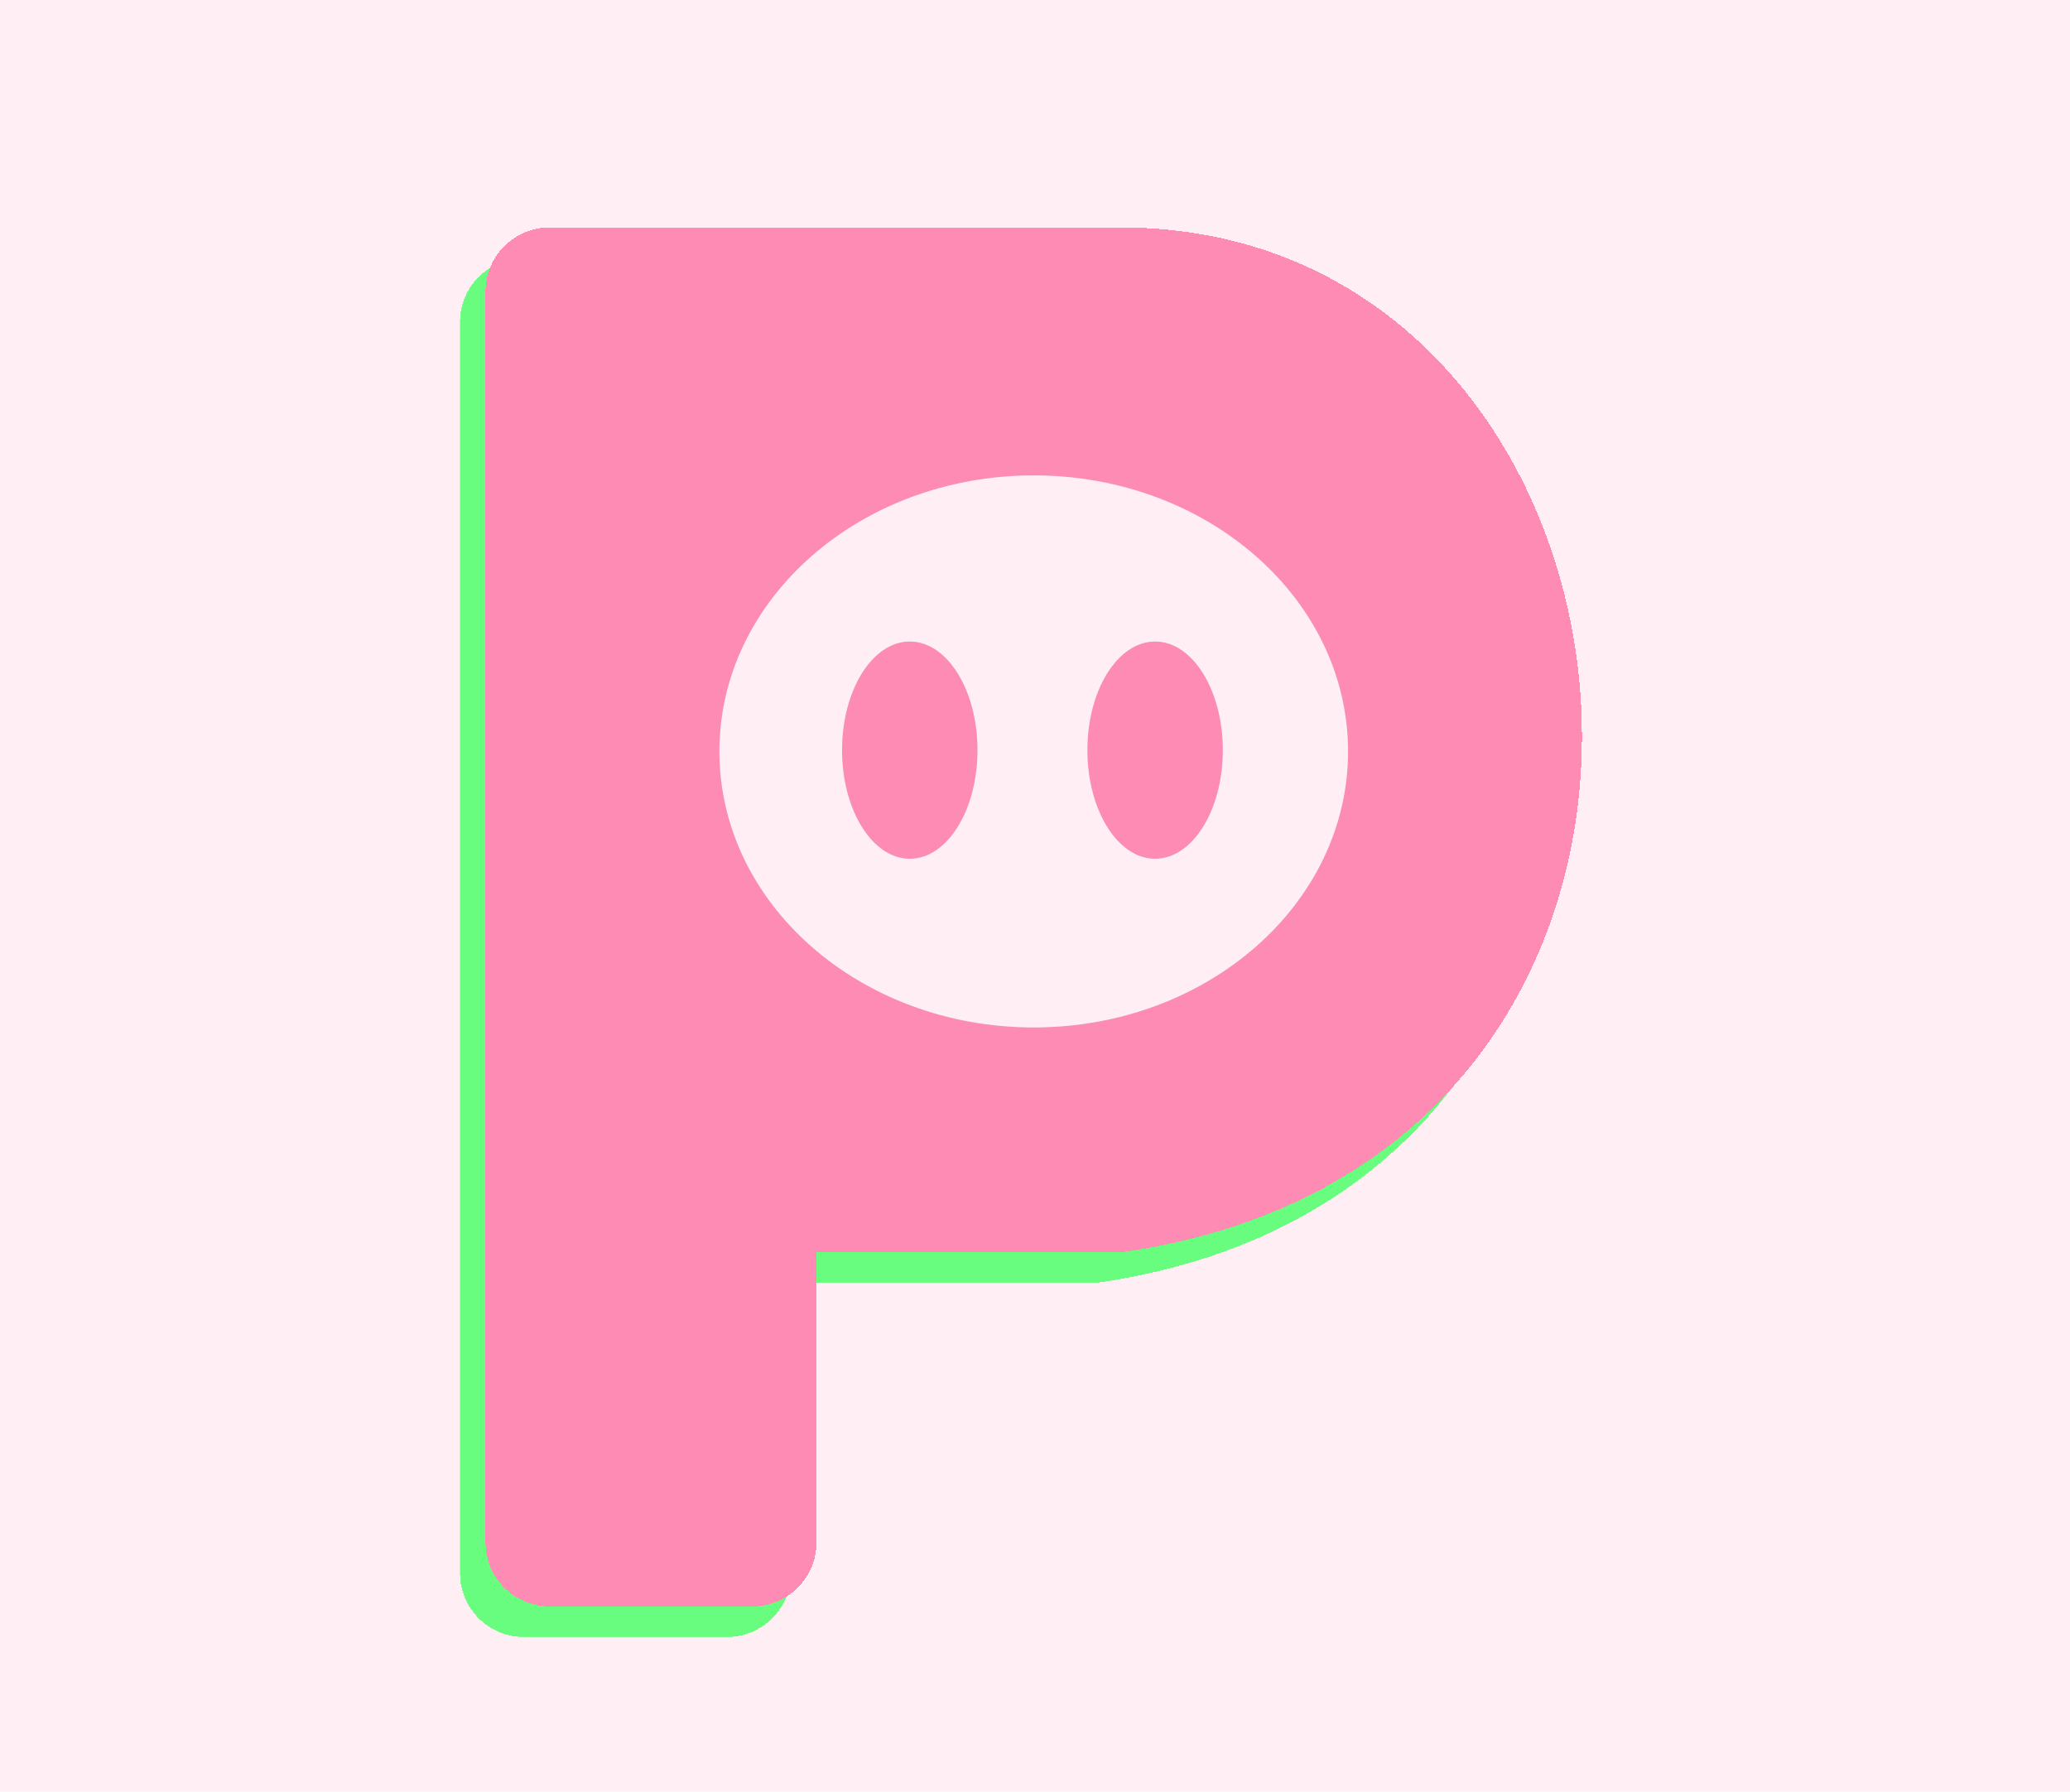
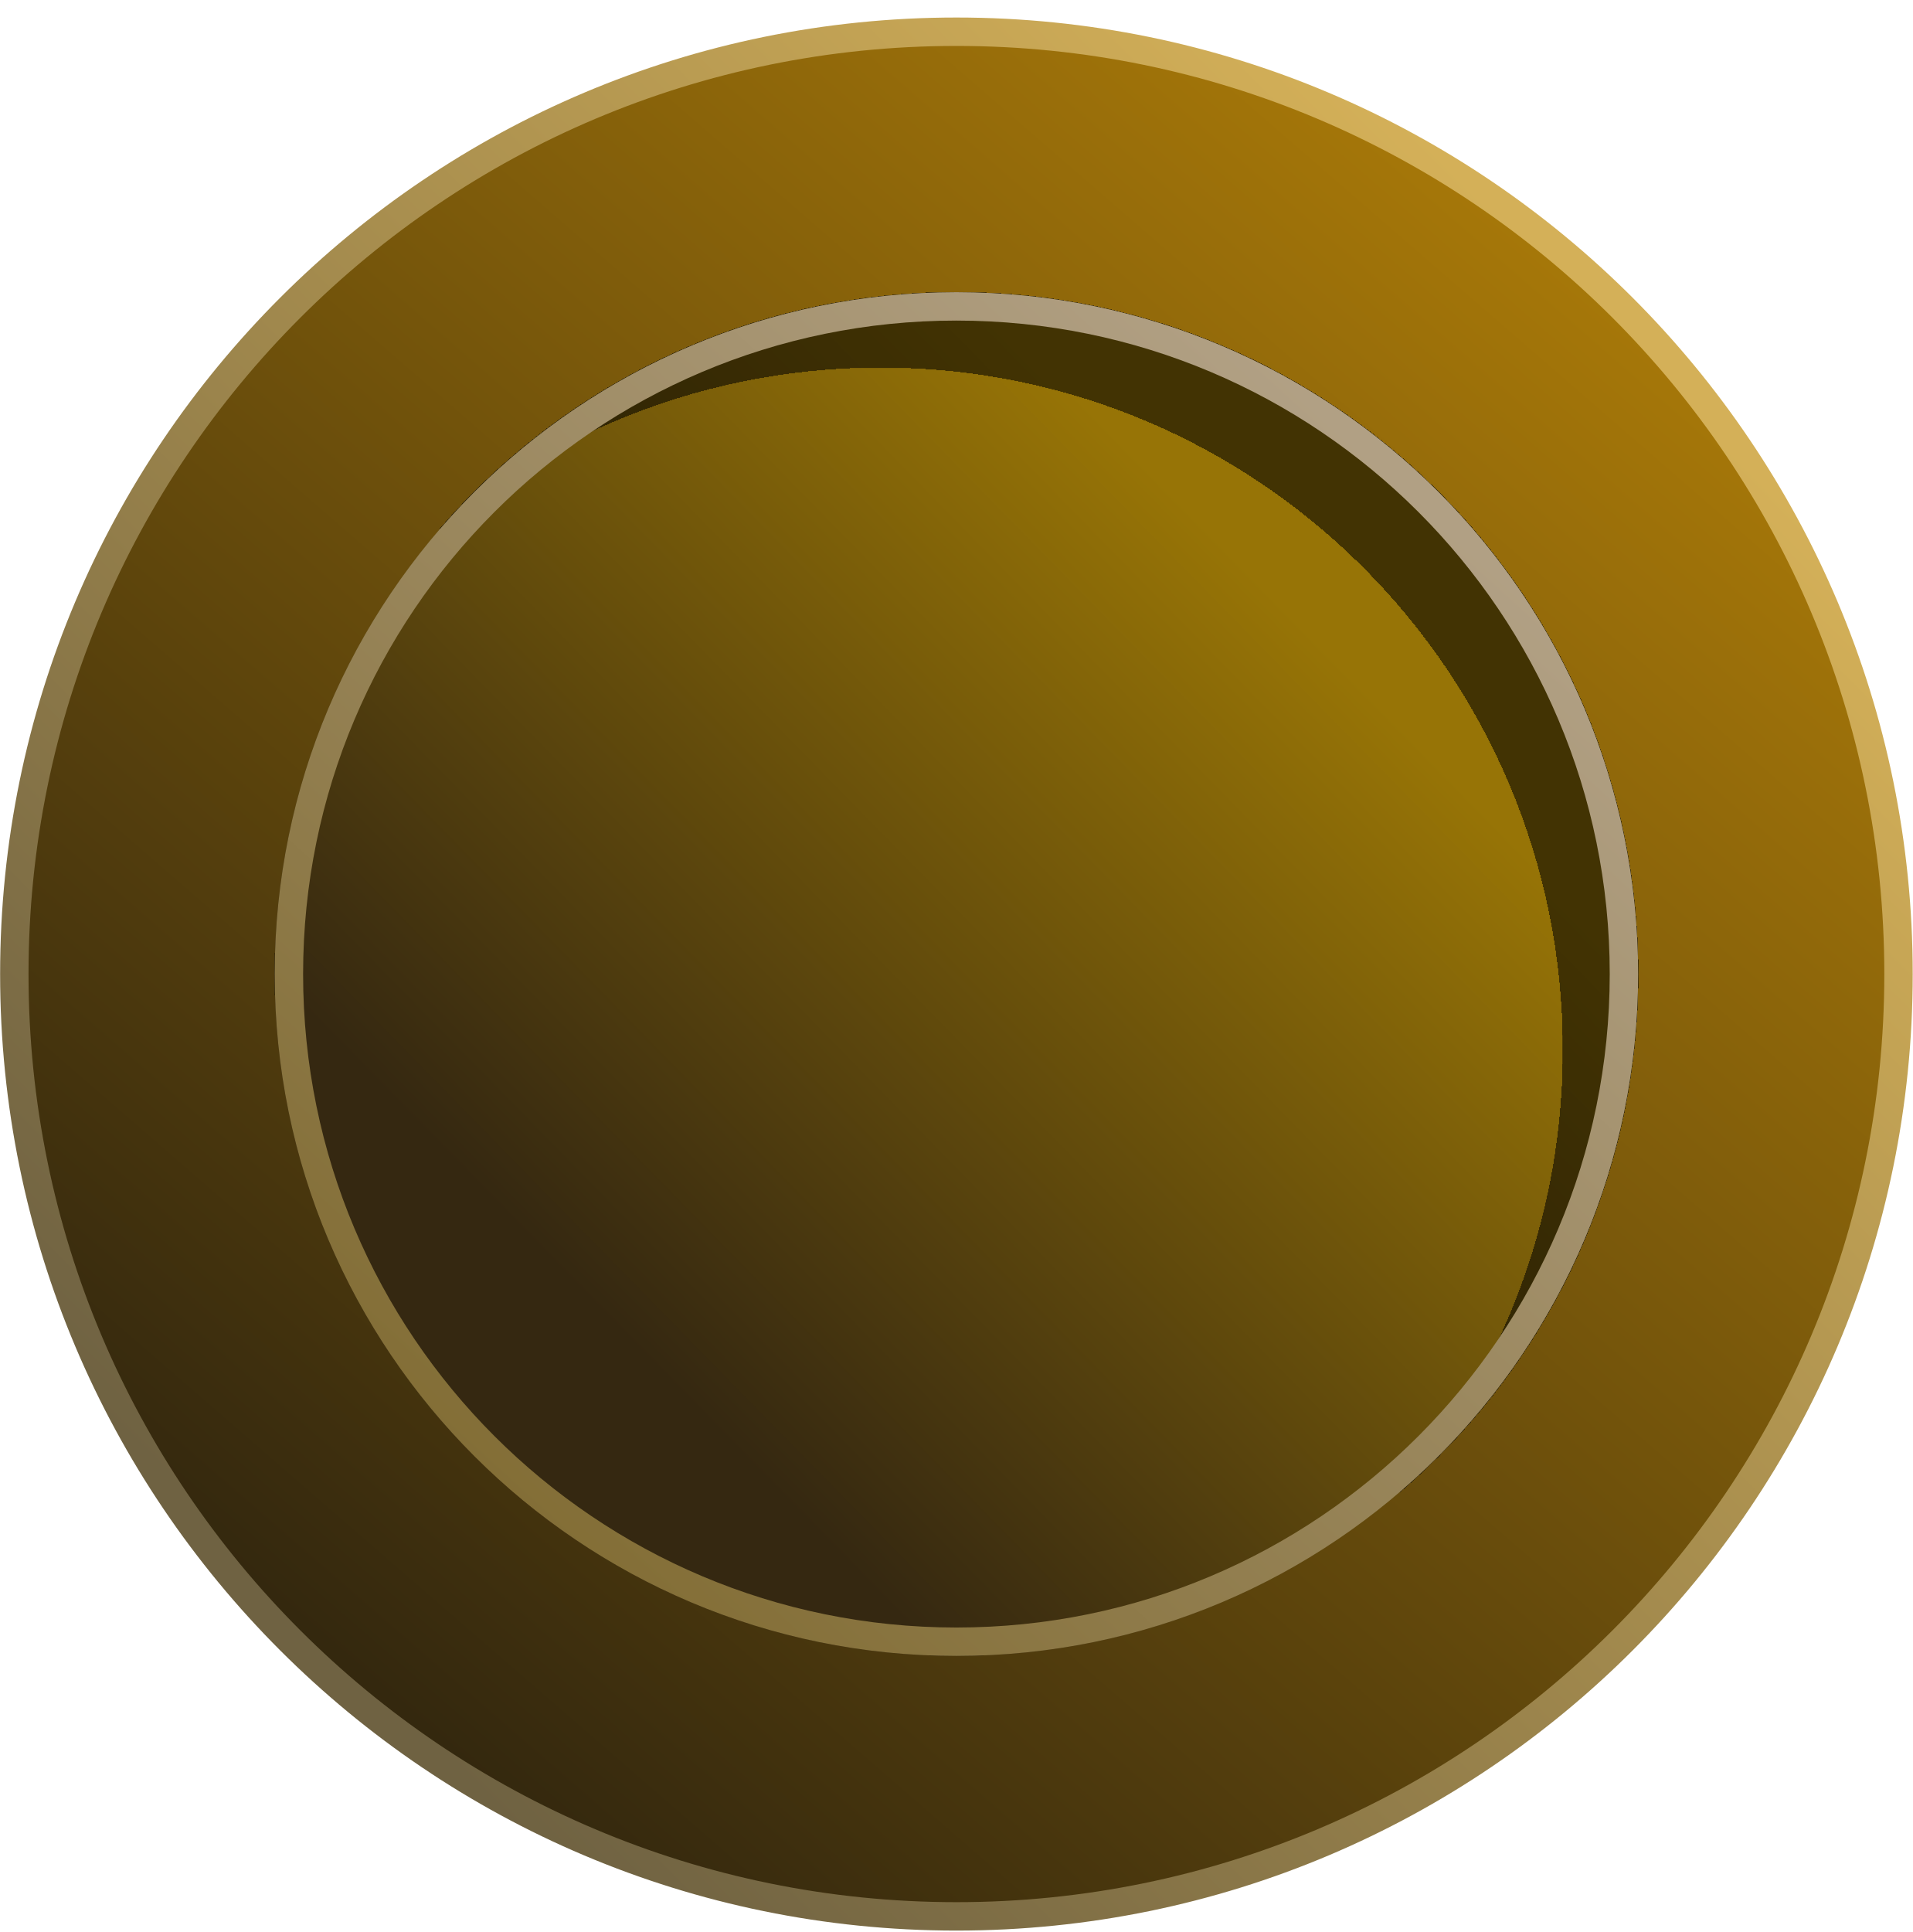
- <svg xmlns="http://www.w3.org/2000/svg" width="810" height="701" viewBox="0 0 810 701" fill="none">
-   <rect width="810" height="701" fill="#FFEEF4" />
-   <g filter="url(#filter0_d_8450_2721)">
-     <path fill-rule="evenodd" clip-rule="evenodd" d="M190 114C190 100.193 201.193 89 215 89H438.5C658 89 699.5 453.5 438.5 490H319.5V603.5C319.5 617.307 308.307 628.5 294.5 628.5H215C201.193 628.5 190 617.307 190 603.5V114Z" fill="#FE8BB4" shape-rendering="crispEdges" />
+ <svg xmlns="http://www.w3.org/2000/svg" width="101" height="102" viewBox="0 0 101 102" fill="none">
+   <circle cx="50.506" cy="51.425" r="49.75" fill="url(#paint0_linear_8602_1257)" stroke="url(#paint1_linear_8602_1257)" stroke-width="1.5" />
+   <g filter="url(#filter0_i_8602_1257)">
+     <circle cx="50.506" cy="51.425" r="36" fill="url(#paint2_linear_8602_1257)" />
  </g>
-   <path fill-rule="evenodd" clip-rule="evenodd" d="M527.5 294C527.5 353.647 472.431 402 404.5 402C336.569 402 281.5 353.647 281.5 294C281.5 234.353 336.569 186 404.5 186C472.431 186 527.5 234.353 527.5 294ZM382.5 293.5C382.5 316.972 370.636 336 356 336C341.364 336 329.5 316.972 329.5 293.5C329.5 270.028 341.364 251 356 251C370.636 251 382.5 270.028 382.5 293.5ZM452 336C466.636 336 478.5 316.972 478.5 293.5C478.5 270.028 466.636 251 452 251C437.364 251 425.5 270.028 425.5 293.5C425.5 316.972 437.364 336 452 336Z" fill="#7BB4FF" fill-opacity="0.28" />
-   <path fill-rule="evenodd" clip-rule="evenodd" d="M527.5 294C527.5 353.647 472.431 402 404.5 402C336.569 402 281.5 353.647 281.5 294C281.5 234.353 336.569 186 404.5 186C472.431 186 527.5 234.353 527.5 294ZM478.5 293.5C478.5 316.972 466.636 336 452 336C437.364 336 425.5 316.972 425.5 293.5C425.5 270.028 437.364 251 452 251C466.636 251 478.5 270.028 478.5 293.5ZM356 336C370.636 336 382.5 316.972 382.5 293.5C382.5 270.028 370.636 251 356 251C341.364 251 329.5 270.028 329.5 293.5C329.5 316.972 341.364 336 356 336Z" fill="#FFEEF4" />
+   <circle cx="50.506" cy="51.425" r="35.25" stroke="url(#paint3_linear_8602_1257)" stroke-width="1.5" />
  <defs>
-     <filter id="filter0_d_8450_2721" x="180" y="89" width="439.022" height="551.5" filterUnits="userSpaceOnUse" color-interpolation-filters="sRGB">
+     <filter id="filter0_i_8602_1257" x="14.506" y="15.425" width="72" height="72" filterUnits="userSpaceOnUse" color-interpolation-filters="sRGB">
      <feFlood flood-opacity="0" result="BackgroundImageFix" />
+       <feBlend mode="normal" in="SourceGraphic" in2="BackgroundImageFix" result="shape" />
      <feColorMatrix in="SourceAlpha" type="matrix" values="0 0 0 0 0 0 0 0 0 0 0 0 0 0 0 0 0 0 127 0" result="hardAlpha" />
-       <feOffset dx="-10" dy="12" />
-       <feComposite in2="hardAlpha" operator="out" />
-       <feColorMatrix type="matrix" values="0 0 0 0 0.412 0 0 0 0 0.992 0 0 0 0 0.498 0 0 0 1 0" />
-       <feBlend mode="normal" in2="BackgroundImageFix" result="effect1_dropShadow_8450_2721" />
-       <feBlend mode="normal" in="SourceGraphic" in2="effect1_dropShadow_8450_2721" result="shape" />
+       <feOffset dx="-4" dy="4" />
+       <feComposite in2="hardAlpha" operator="arithmetic" k2="-1" k3="1" />
+       <feColorMatrix type="matrix" values="0 0 0 0 0 0 0 0 0 0 0 0 0 0 0 0 0 0 0.56 0" />
+       <feBlend mode="normal" in2="shape" result="effect1_innerShadow_8602_1257" />
    </filter>
+     <linearGradient id="paint0_linear_8602_1257" x1="85.642" y1="15.237" x2="20.815" y2="89.994" gradientUnits="userSpaceOnUse">
+       <stop stop-color="#A77809" />
+       <stop offset="1" stop-color="#34280E" />
+     </linearGradient>
+     <linearGradient id="paint1_linear_8602_1257" x1="83.006" y1="14.925" x2="14.006" y2="83.425" gradientUnits="userSpaceOnUse">
+       <stop stop-color="#D4B058" />
+       <stop offset="1" stop-color="#6F6242" />
+     </linearGradient>
+     <linearGradient id="paint2_linear_8602_1257" x1="69.608" y1="33.792" x2="32.506" y2="70.16" gradientUnits="userSpaceOnUse">
+       <stop stop-color="#977406" />
+       <stop offset="1" stop-color="#352811" />
+     </linearGradient>
+     <linearGradient id="paint3_linear_8602_1257" x1="73.066" y1="24.545" x2="25.066" y2="77.345" gradientUnits="userSpaceOnUse">
+       <stop stop-color="#B1A084" />
+       <stop offset="1" stop-color="#836E36" />
+     </linearGradient>
  </defs>
</svg>
